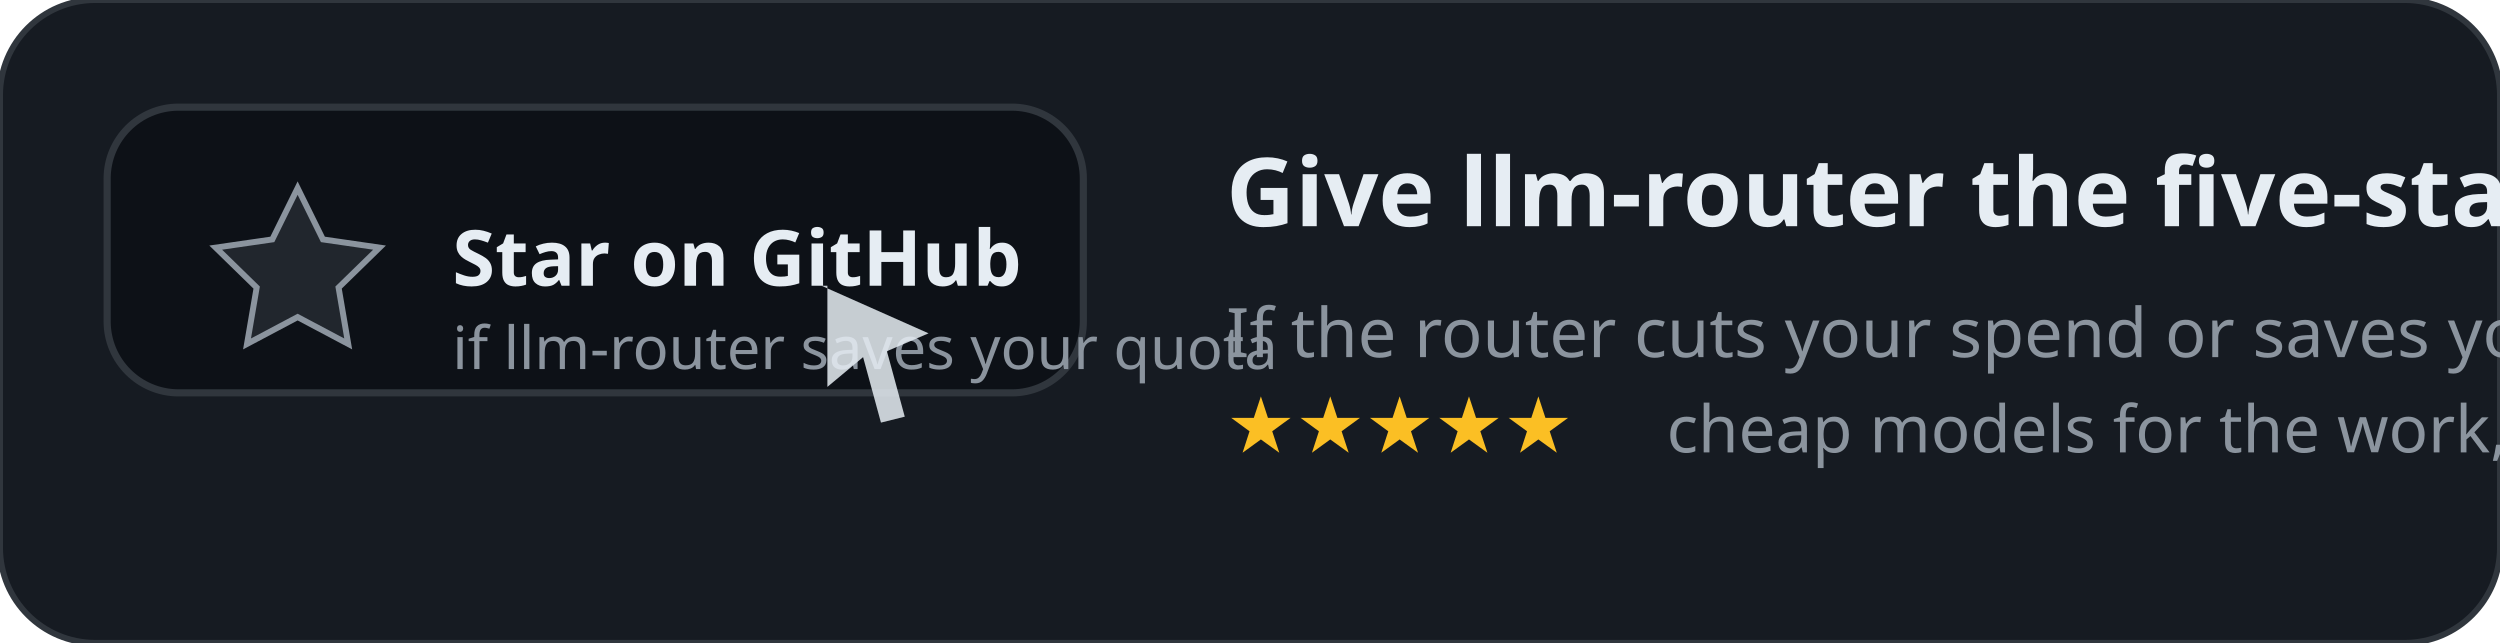
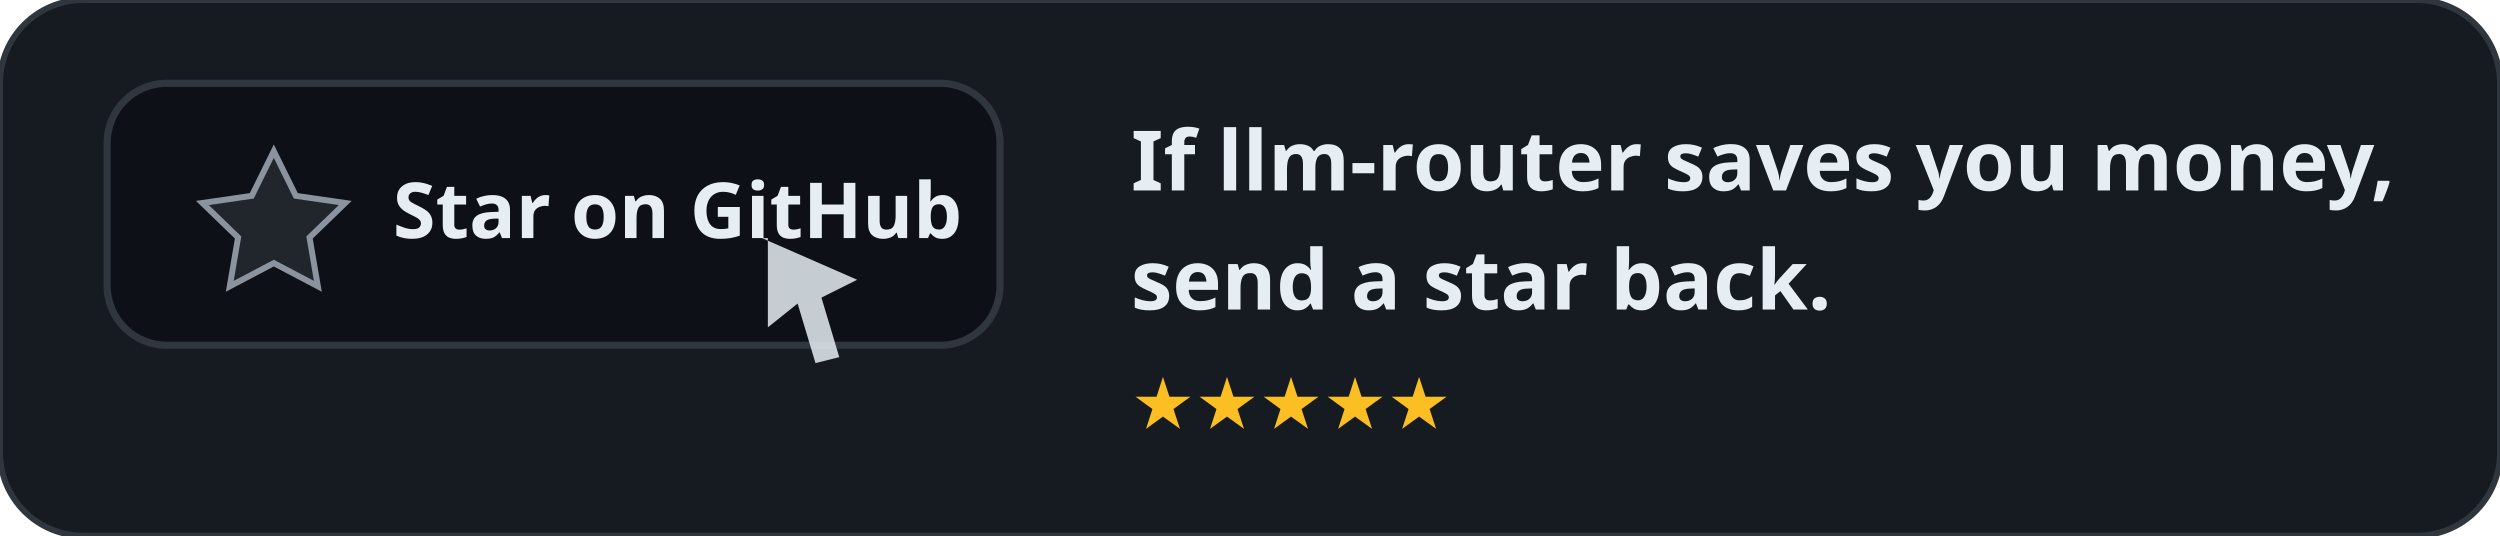
- <svg xmlns="http://www.w3.org/2000/svg" viewBox="0 0 420 108" fill="none">
+ <svg xmlns="http://www.w3.org/2000/svg" viewBox="0 0 420 90" fill="none">
  <style>
    @keyframes cursorTap {
      0%, 12%, 100% { transform: translate(0px, 0px) scale(1); }
      18% { transform: translate(-3px, -3px) scale(1); }
      24% { transform: translate(-10px, -10px) scale(0.96); }
      30% { transform: translate(-3px, -3px) scale(1); }
    }
    @keyframes borderGlow {
      0%, 100% { stroke-opacity: 0.45; }
      50% { stroke-opacity: 1; }
    }
    @keyframes sparkle {
      0%, 18%, 100% { opacity: 0; transform: scale(0.6); }
      28%, 46% { opacity: 1; transform: scale(1); }
      60% { opacity: 0; transform: scale(1.2); }
    }
-     @keyframes heartBeat {
-       0%, 100% { transform: scale(1); }
-       50% { transform: scale(1.08); }
-     }
-     @keyframes captionFade {
-       0% { opacity: 0; transform: translateY(4px); }
-       100% { opacity: 1; transform: translateY(0); }
-     }
    .button-border { animation: borderGlow 3s ease-in-out infinite; }
    .cursor { animation: cursorTap 3.4s ease-in-out infinite; transform-origin: 56px 46px; }
    .spark-1 { animation: sparkle 3.4s ease-in-out infinite; transform-origin: 0 0; }
    .spark-2 { animation: sparkle 3.4s ease-in-out 0.12s infinite; transform-origin: 0 0; }
-     .spark-3 { animation: sparkle 3.4s ease-in-out 0.24s infinite; transform-origin: 0 0; }
-     .five-star { animation: heartBeat 2.4s ease-in-out infinite; transform-origin: center; }
-     .caption { animation: captionFade 0.45s ease-out both; }
  </style>
-   <rect width="420" height="108" rx="16" fill="#161b22" stroke="#30363d" stroke-width="1" />
-   <g transform="translate(18 18)">
-     <rect class="button-border" x="0" y="0" width="164" height="48" rx="12" fill="#0d1117" stroke="#30363d" stroke-width="1.2" />
-     <g transform="translate(16 12)">
-       <g>
-         <path d="M16 1.6l4.25 8.62 9.51 1.38-6.88 6.71 1.62 9.47L16 23.27 7.5 27.78l1.62-9.47-6.88-6.71 9.51-1.38L16 1.6z" fill="#21262d" stroke="#8b949e" stroke-width="1">
-           <animate attributeName="fill" values="#21262d;#21262d;#FBBF24;#FBBF24;#21262d" dur="3.4s" repeatCount="indefinite" />
-           <animate attributeName="stroke" values="#8b949e;#8b949e;#FBBF24;#FBBF24;#8b949e" dur="3.4s" repeatCount="indefinite" />
-         </path>
-         <animateTransform attributeName="transform" type="scale" values="1;1;1.15;1;1" dur="3.4s" repeatCount="indefinite" additive="sum" />
-       </g>
-       <text x="42" y="18" font-family="system-ui, sans-serif" font-size="13" font-weight="700" fill="#e6edf3">Star on GitHub</text>
-       <text x="42" y="32" font-family="system-ui, sans-serif" font-size="10" fill="#8b949e">if llm-router saves your quota</text>
+   <rect width="420" height="90" rx="14" fill="#161b22" stroke="#30363d" stroke-width="1" />
+   <g transform="translate(18 14)">
+     <rect class="button-border" x="0" y="0" width="150" height="44" rx="10" fill="#0d1117" stroke="#30363d" stroke-width="1.2" />
+     <g transform="translate(14 10)">
+       <path d="M14 1.4l3.7 7.5 8.3 1.2-6 5.8 1.4 8.2L14 20.2 6.6 24.1l1.4-8.2-6-5.8 8.3-1.2L14 1.4z" fill="#21262d" stroke="#8b949e" stroke-width="1">
+         <animate attributeName="fill" values="#21262d;#21262d;#FBBF24;#FBBF24;#21262d" dur="3.4s" repeatCount="indefinite" />
+         <animate attributeName="stroke" values="#8b949e;#8b949e;#FBBF24;#FBBF24;#8b949e" dur="3.4s" repeatCount="indefinite" />
+       </path>
+       <text x="34" y="16" font-family="system-ui, sans-serif" font-size="13" font-weight="700" fill="#e6edf3">Star on GitHub</text>
    </g>
    <g class="spark-1" opacity="0">
-       <circle cx="40" cy="-2" r="3" fill="#FBBF24" />
-       <circle cx="28" cy="-8" r="1.8" fill="#818CF8" />
+       <circle cx="36" cy="-2" r="2.5" fill="#FBBF24" />
+       <circle cx="24" cy="-6" r="1.5" fill="#818CF8" />
    </g>
    <g class="spark-2" opacity="0">
-       <circle cx="148" cy="-6" r="2.2" fill="#34D399" />
-       <circle cx="160" cy="4" r="1.6" fill="#FBBF24" />
+       <circle cx="136" cy="-4" r="2" fill="#34D399" />
+       <circle cx="146" cy="6" r="1.4" fill="#FBBF24" />
    </g>
-     <g class="spark-3" opacity="0">
-       <circle cx="172" cy="14" r="2.3" fill="#F87171" />
-       <circle cx="178" cy="28" r="1.8" fill="#A78BFA" />
-     </g>
-     <g class="cursor" transform="translate(120 30)">
-       <path d="M0 0l18 8-7 3 3 11-4 1-3-11-6 5V0z" fill="#e6edf3" opacity="0.85" />
+     <g class="cursor" transform="translate(110 26)">
+       <path d="M0 0l16 7-6 3 3 10-4 1-3-10-5 4V0z" fill="#e6edf3" opacity="0.85" />
    </g>
  </g>
-   <g class="caption" transform="translate(206 18)">
-     <text x="0" y="20" font-family="system-ui, sans-serif" font-size="16" font-weight="800" fill="#e6edf3">Give llm-router the five-star treatment.</text>
-     <text x="0" y="42" font-family="system-ui, sans-serif" font-size="11.5" fill="#8b949e">If the router cuts your spend or saves your quota, send a star back on GitHub.</text>
-     <g class="five-star" transform="translate(0 58)">
-       <text x="0" y="0" font-family="system-ui, sans-serif" font-size="13" font-weight="700" fill="#FBBF24">★★★★★</text>
-       <text x="74" y="0" font-family="system-ui, sans-serif" font-size="11" fill="#8b949e">cheap models for the work, premium stars for the love</text>
-     </g>
+   <g transform="translate(190 14)">
+     <text x="0" y="18" font-family="system-ui, sans-serif" font-size="14" font-weight="700" fill="#e6edf3">If llm-router saves you money,</text>
+     <text x="0" y="38" font-family="system-ui, sans-serif" font-size="14" font-weight="700" fill="#e6edf3">send a star back.</text>
+     <text x="0" y="58" font-family="system-ui, sans-serif" font-size="12" fill="#FBBF24" font-weight="600">★★★★★</text>
  </g>
</svg>
